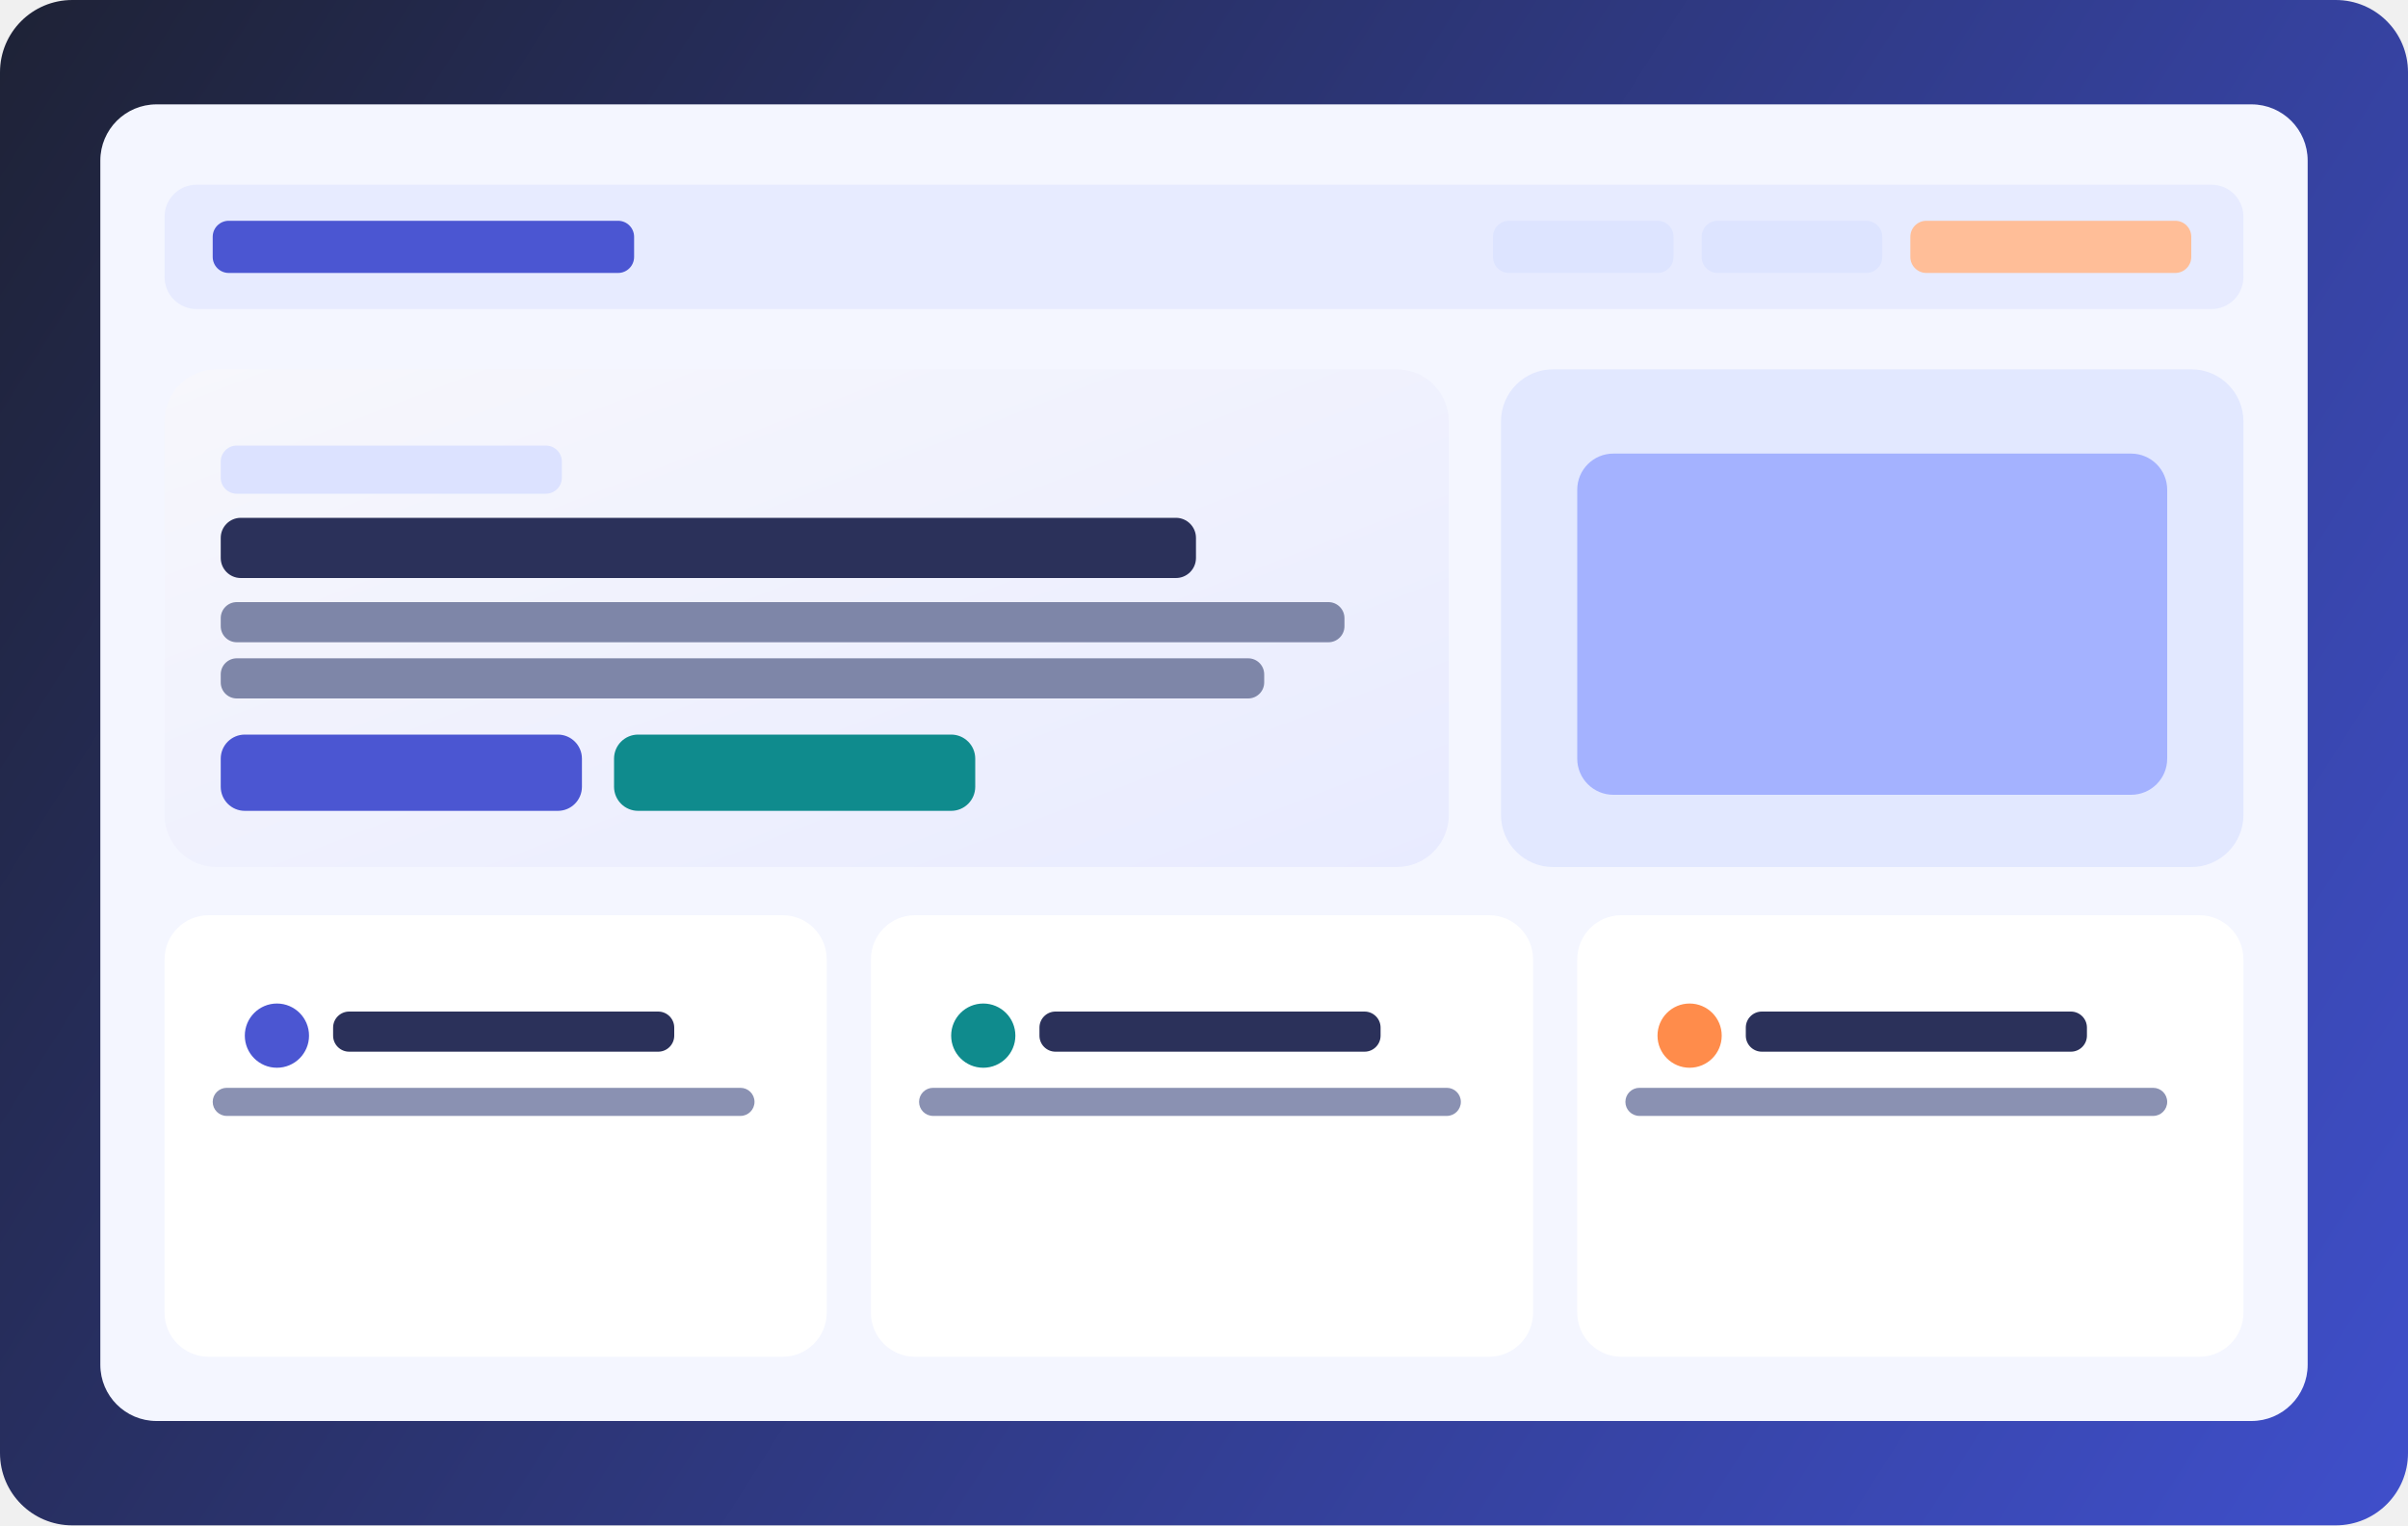
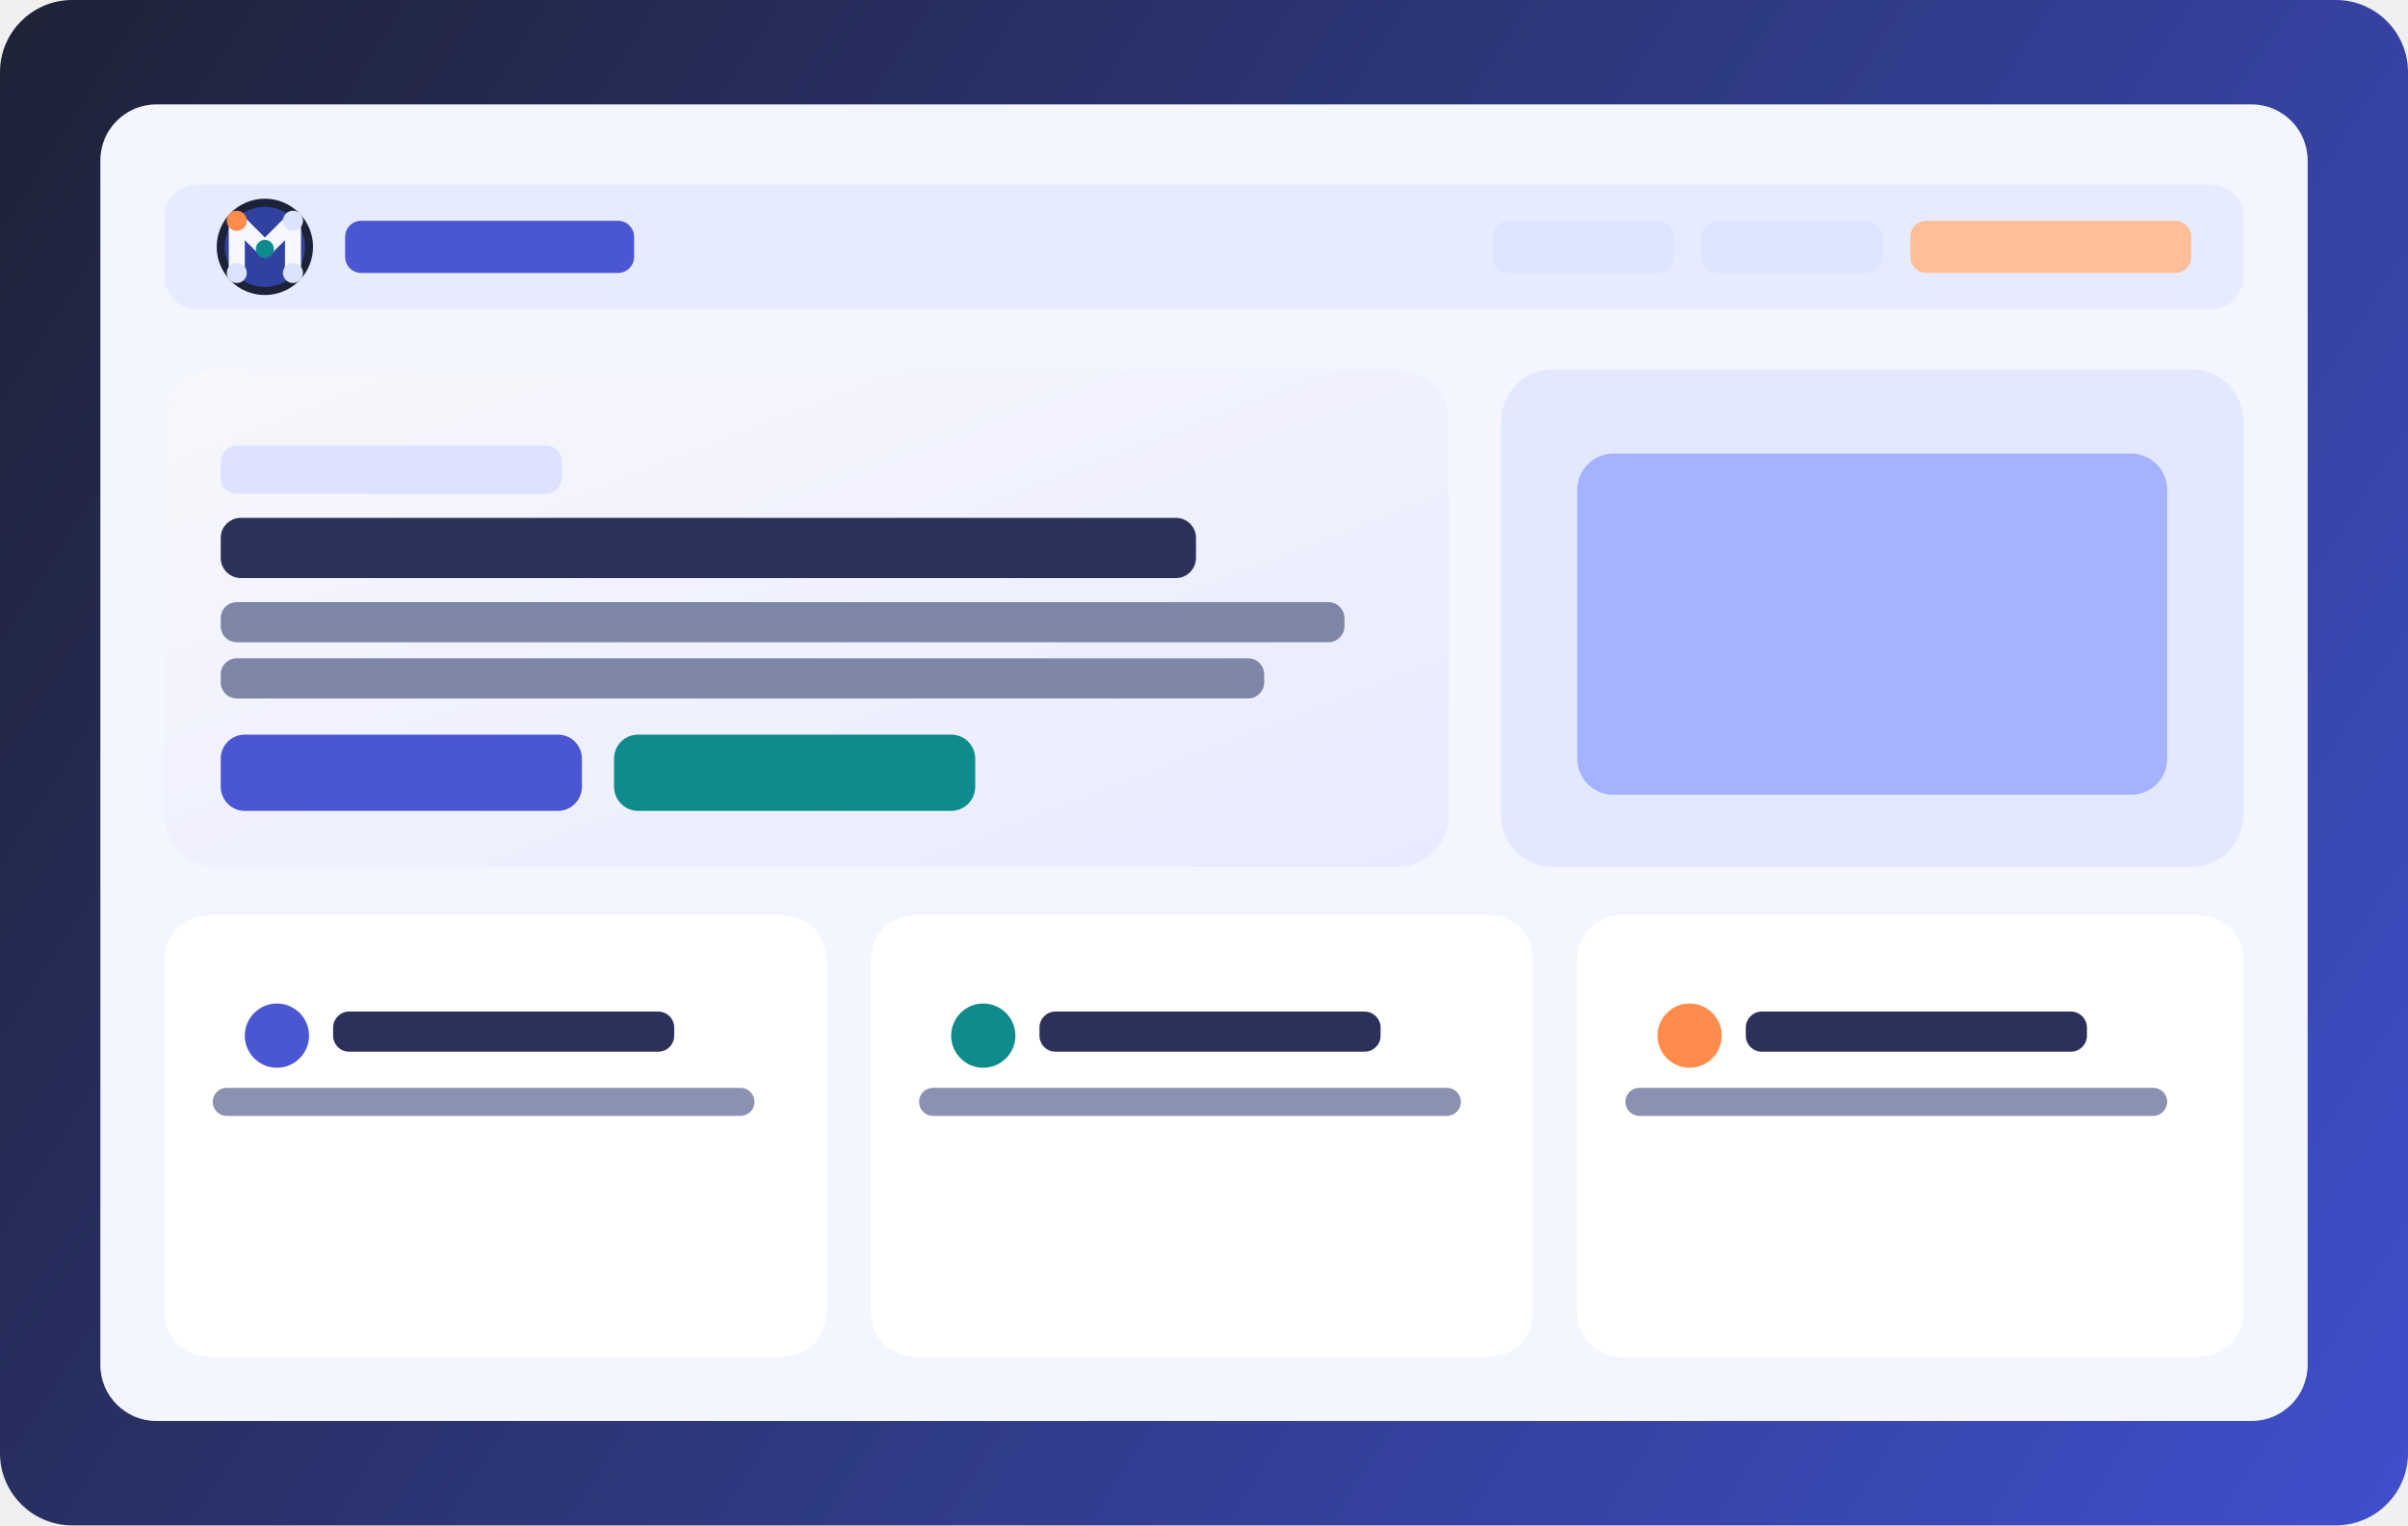
<svg xmlns="http://www.w3.org/2000/svg" width="1200" height="760" viewBox="0 0 1200 760" fill="none">
  <defs>
    <linearGradient id="bg" x1="0" y1="0" x2="1200" y2="760" gradientUnits="userSpaceOnUse">
      <stop stop-color="#1E2236" />
      <stop offset="1" stop-color="#3F4FCB" />
    </linearGradient>
    <linearGradient id="card" x1="0" y1="0" x2="1" y2="1">
      <stop stop-color="#F7F7FC" />
      <stop offset="1" stop-color="#E8EBFF" />
    </linearGradient>
  </defs>
  <rect width="1200" height="760" rx="36" fill="url(#bg)" />
  <rect x="50" y="52" width="1100" height="656" rx="28" fill="#F4F6FF" />
  <rect x="82" y="92" width="1036" height="62" rx="16" fill="#E7EBFF" />
-   <rect x="106" y="110" width="210" height="26" rx="8" fill="#4B56D2" />
+   <circle cx="132" cy="123" r="24" fill="#1C2237" />
+   <circle cx="132" cy="123" r="20" fill="#3141A0" />
+   <path d="M118 136V110L132 124L146 110V136" stroke="#F7F8FF" stroke-width="8" stroke-linecap="round" stroke-linejoin="round" />
+   <circle cx="118" cy="110" r="5" fill="#FF8C4B" />
+   <circle cx="132" cy="124" r="4.5" fill="#0F8B8D" />
+   <circle cx="146" cy="110" r="5" fill="#DCE3FF" />
+   <circle cx="118" cy="136" r="5" fill="#DCE3FF" />
+   <circle cx="146" cy="136" r="5" fill="#DCE3FF" />
+   <rect x="172" y="110" width="144" height="26" rx="8" fill="#4B56D2" />
  <rect x="744" y="110" width="90" height="26" rx="8" fill="#DDE4FF" />
  <rect x="848" y="110" width="90" height="26" rx="8" fill="#DDE4FF" />
  <rect x="952" y="110" width="140" height="26" rx="8" fill="#FFBE98" />
  <rect x="82" y="184" width="640" height="248" rx="26" fill="url(#card)" />
  <rect x="110" y="222" width="170" height="24" rx="8" fill="#DCE2FF" />
  <rect x="110" y="258" width="486" height="30" rx="10" fill="#2B315A" />
  <rect x="110" y="300" width="560" height="20" rx="8" fill="#7E86A8" />
  <rect x="110" y="328" width="520" height="20" rx="8" fill="#7E86A8" />
  <rect x="110" y="366" width="180" height="38" rx="12" fill="#4B56D2" />
  <rect x="306" y="366" width="180" height="38" rx="12" fill="#0F8B8D" />
  <rect x="748" y="184" width="370" height="248" rx="26" fill="#E2E8FF" />
  <rect x="786" y="226" width="294" height="170" rx="18" fill="#A4B2FF" />
  <rect x="82" y="456" width="330" height="220" rx="22" fill="#FFFFFF" />
  <rect x="434" y="456" width="330" height="220" rx="22" fill="#FFFFFF" />
  <rect x="786" y="456" width="332" height="220" rx="22" fill="#FFFFFF" />
  <circle cx="138" cy="516" r="16" fill="#4B56D2" />
  <circle cx="490" cy="516" r="16" fill="#0F8B8D" />
  <circle cx="842" cy="516" r="16" fill="#FF8C4B" />
  <rect x="166" y="504" width="170" height="20" rx="8" fill="#2B315A" />
  <rect x="518" y="504" width="170" height="20" rx="8" fill="#2B315A" />
  <rect x="870" y="504" width="170" height="20" rx="8" fill="#2B315A" />
  <rect x="106" y="542" width="270" height="14" rx="7" fill="#8A91B2" />
  <rect x="458" y="542" width="270" height="14" rx="7" fill="#8A91B2" />
  <rect x="810" y="542" width="270" height="14" rx="7" fill="#8A91B2" />
</svg>
